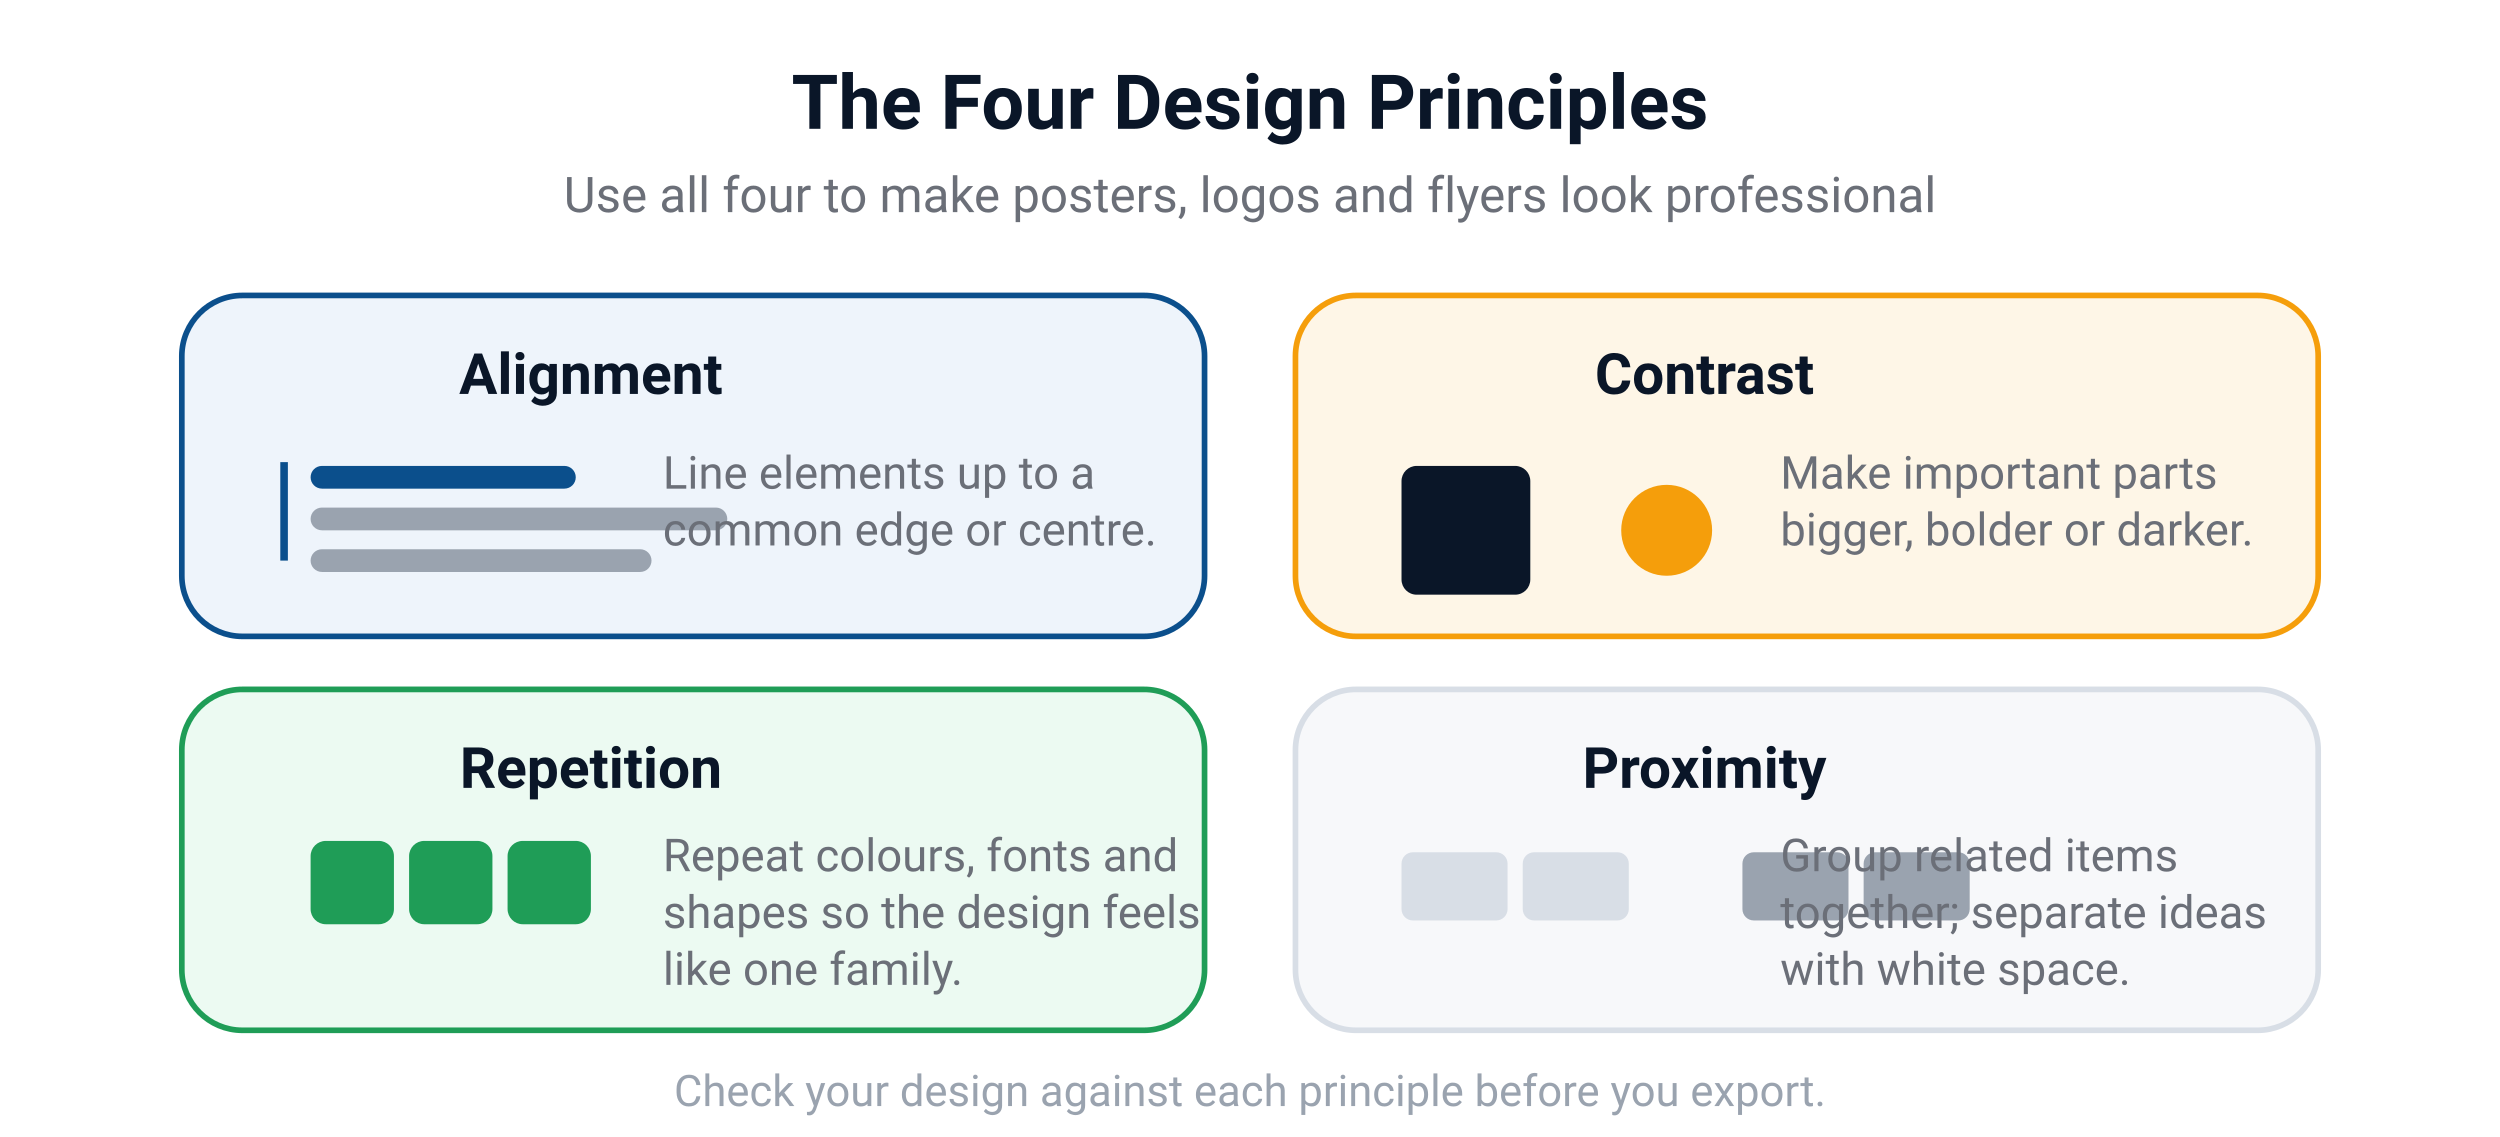
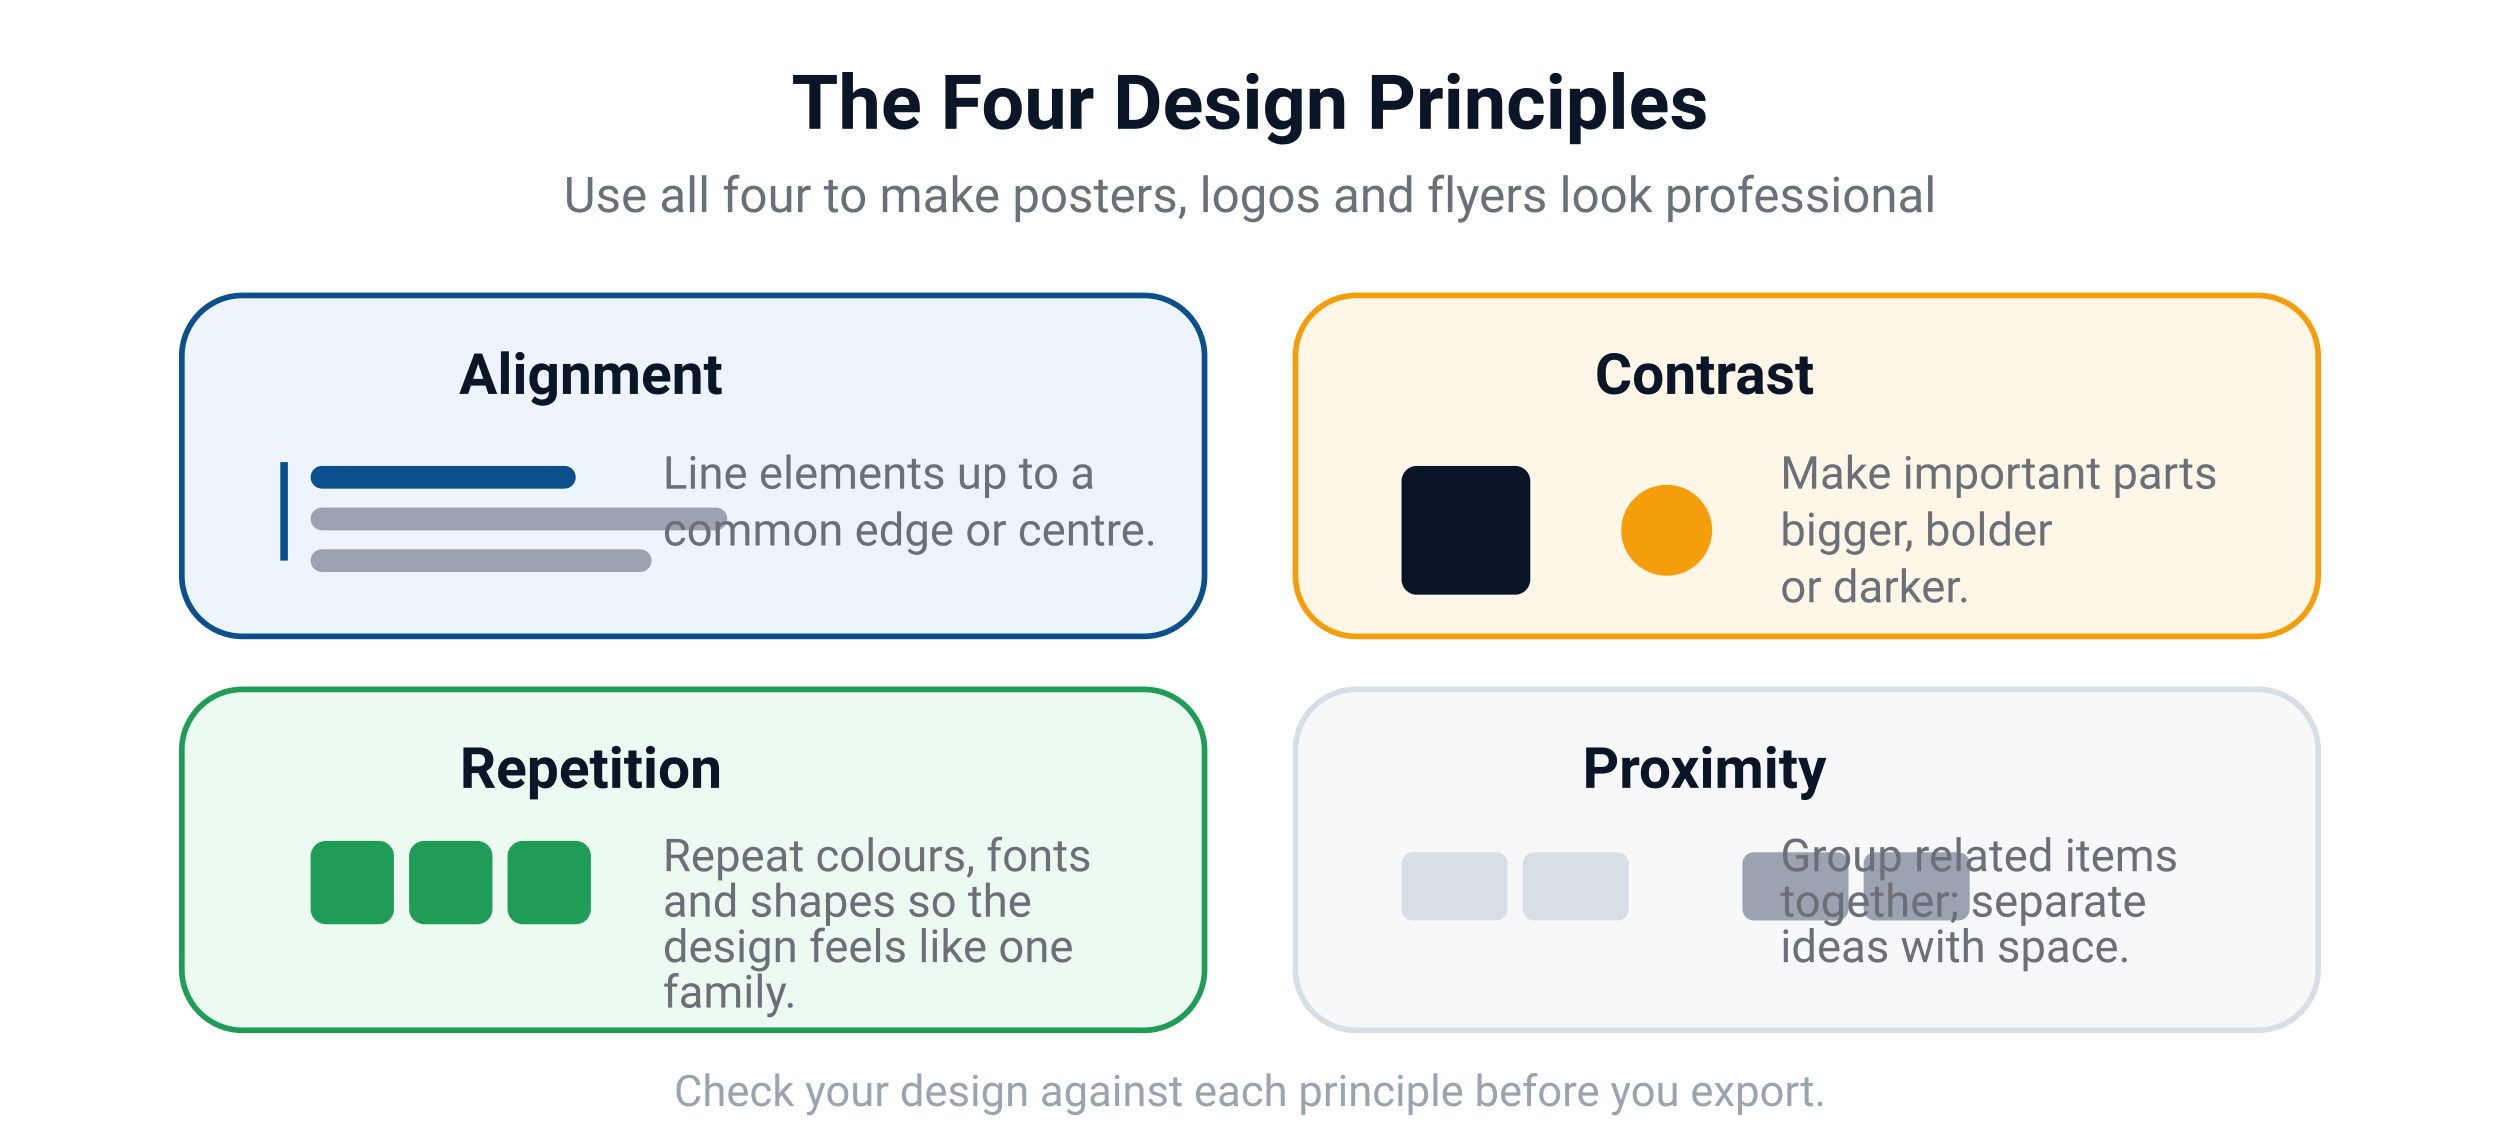
<svg xmlns="http://www.w3.org/2000/svg" viewBox="0 0 660 300" font-family="Segoe UI, Roboto, Helvetica, Arial, sans-serif" role="img" aria-label="The four principles of good design: alignment, contrast, repetition, and proximity.">
  <text x="330" y="34" text-anchor="middle" font-size="20" font-weight="700" fill="#0a1628">The Four Design Principles</text>
  <text x="330" y="56" text-anchor="middle" font-size="13" fill="#6b6f78">Use all four to make posters, logos and flyers look professional</text>
  <g>
    <rect x="48" y="78" width="270" height="90" rx="16" fill="#eef4fb" stroke="#0b4f8c" stroke-width="1.5" />
    <text x="156" y="104" text-anchor="middle" font-size="15" font-weight="700" fill="#0a1628">Alignment</text>
    <line x1="75" y1="122" x2="75" y2="148" stroke="#0b4f8c" stroke-width="2" />
    <rect x="82" y="123" width="70" height="6" rx="3" fill="#0b4f8c" />
    <rect x="82" y="134" width="110" height="6" rx="3" fill="#9aa3af" />
    <rect x="82" y="145" width="90" height="6" rx="3" fill="#9aa3af" />
    <text x="175" y="129" font-size="12" fill="#6b6f78">Line elements up to a</text>
    <text x="175" y="144" font-size="12" fill="#6b6f78">common edge or centre.</text>
  </g>
  <g>
    <rect x="342" y="78" width="270" height="90" rx="16" fill="#fef6e7" stroke="#f59e0b" stroke-width="1.5" />
    <text x="450" y="104" text-anchor="middle" font-size="15" font-weight="700" fill="#0a1628">Contrast</text>
    <rect x="370" y="123" width="34" height="34" rx="4" fill="#0a1628" />
    <circle cx="440" cy="140" r="12" fill="#f59e0b" />
    <text x="470" y="129" font-size="12" fill="#6b6f78">Make important parts</text>
-     <text x="470" y="144" font-size="12" fill="#6b6f78">bigger, bolder or darker.</text>
+     <text x="470" y="144" font-size="12" fill="#6b6f78">bigger, bolder</text>
+     <text x="470" y="159" font-size="12" fill="#6b6f78">or darker.</text>
  </g>
  <g>
    <rect x="48" y="182" width="270" height="90" rx="16" fill="#ecfaf2" stroke="#1f9d57" stroke-width="1.5" />
    <text x="156" y="208" text-anchor="middle" font-size="15" font-weight="700" fill="#0a1628">Repetition</text>
    <rect x="82" y="222" width="22" height="22" rx="4" fill="#1f9d57" />
    <rect x="108" y="222" width="22" height="22" rx="4" fill="#1f9d57" />
    <rect x="134" y="222" width="22" height="22" rx="4" fill="#1f9d57" />
-     <text x="175" y="230" font-size="12" fill="#6b6f78">Repeat colours, fonts and</text>
-     <text x="175" y="245" font-size="12" fill="#6b6f78">shapes so the design feels</text>
-     <text x="175" y="260" font-size="12" fill="#6b6f78">like one family.</text>
+     <text x="175" y="230" font-size="12" fill="#6b6f78">Repeat colours, fonts</text>
+     <text x="175" y="242" font-size="12" fill="#6b6f78">and shapes so the</text>
+     <text x="175" y="254" font-size="12" fill="#6b6f78">design feels like one</text>
+     <text x="175" y="266" font-size="12" fill="#6b6f78">family.</text>
  </g>
  <g>
    <rect x="342" y="182" width="270" height="90" rx="16" fill="#f7f8fa" stroke="#d8dee6" stroke-width="1.5" />
    <text x="450" y="208" text-anchor="middle" font-size="15" font-weight="700" fill="#0a1628">Proximity</text>
    <g>
      <rect x="370" y="225" width="28" height="18" rx="3" fill="#d8dee6" />
      <rect x="402" y="225" width="28" height="18" rx="3" fill="#d8dee6" />
    </g>
    <g>
      <rect x="460" y="225" width="28" height="18" rx="3" fill="#9aa3af" />
      <rect x="492" y="225" width="28" height="18" rx="3" fill="#9aa3af" />
    </g>
    <text x="470" y="230" font-size="12" fill="#6b6f78">Group related items</text>
-     <text x="470" y="245" font-size="12" fill="#6b6f78">together; separate ideas</text>
-     <text x="470" y="260" font-size="12" fill="#6b6f78">with white space.</text>
+     <text x="470" y="242" font-size="12" fill="#6b6f78">together; separate</text>
+     <text x="470" y="254" font-size="12" fill="#6b6f78">ideas with space.</text>
  </g>
  <text x="330" y="292" text-anchor="middle" font-size="11.5" fill="#9aa3af">Check your design against each principle before you export.</text>
</svg>
